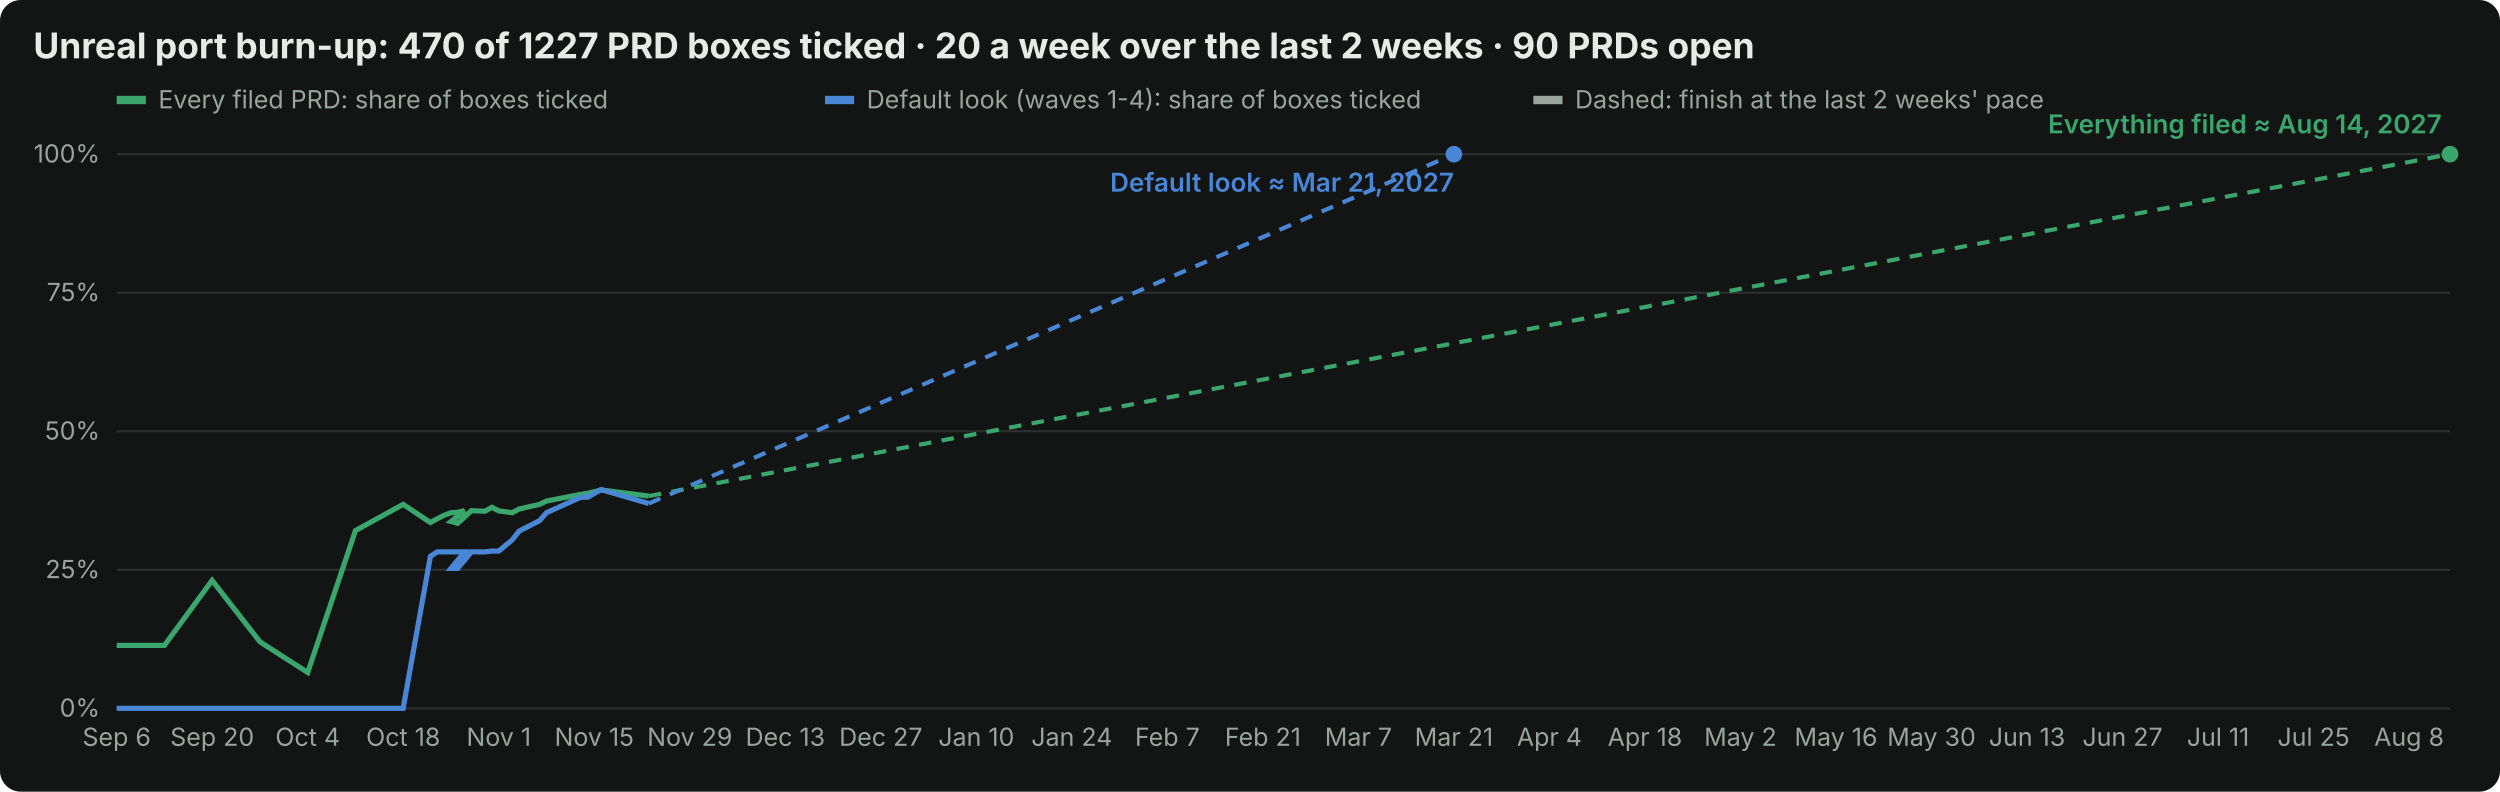
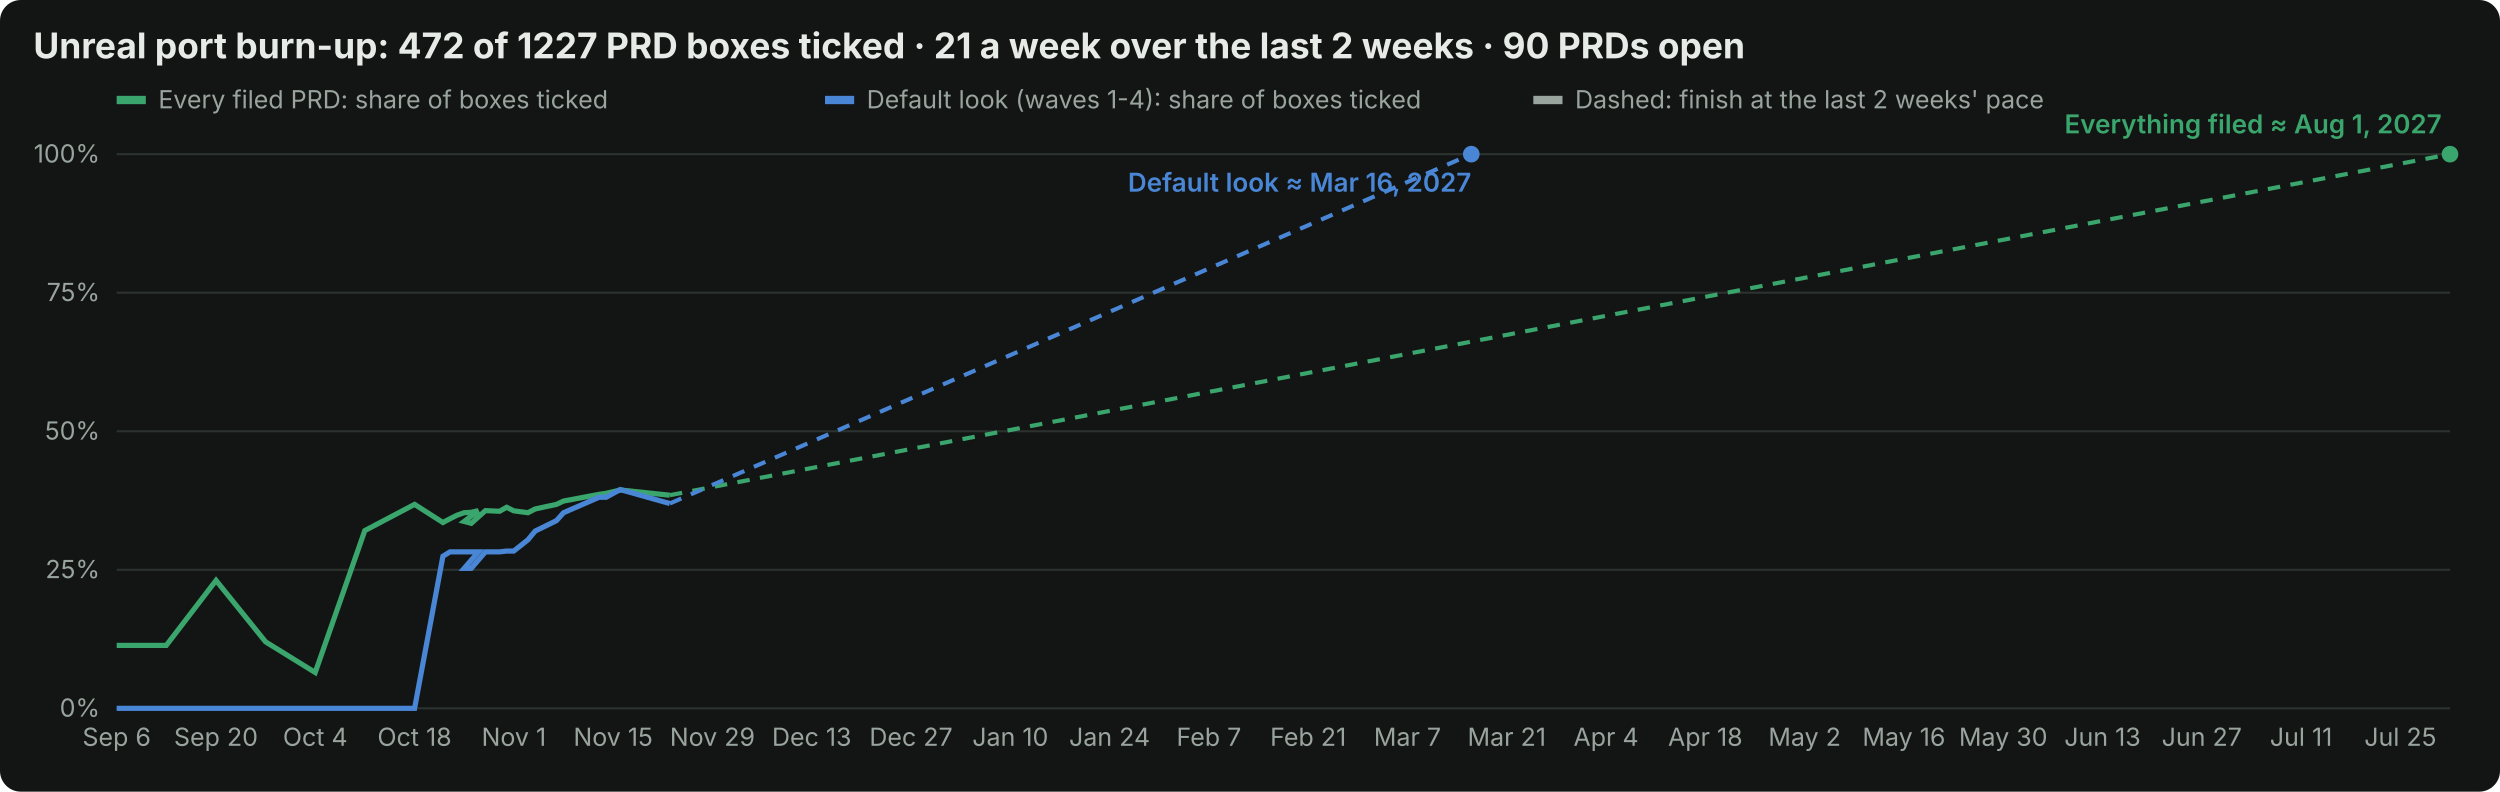
<svg xmlns="http://www.w3.org/2000/svg" viewBox="0 0 1200 380" width="1200" height="380" font-family="system-ui, -apple-system, Segoe UI, sans-serif">
  <style>.h{fill:#e7ebe8;font-size:17px;font-weight:700}.t{fill:#9aa49f;font-size:12px}.e{font-size:12.5px;font-weight:600}</style>
  <rect width="1200" height="380" rx="10" fill="#121513" />
-   <text x="16" y="28" class="h">Unreal port burn-up: 470 of 1227 PRD boxes ticked · 20 a week over the last 2 weeks · 90 PRDs open</text>
+   <text x="16" y="28" class="h">Unreal port burn-up: 472 of 1227 PRD boxes ticked · 21 a week over the last 2 weeks · 90 PRDs open</text>
  <rect x="56" y="46" width="14" height="4" fill="#3aa56c" />
  <text x="76" y="52" class="t">Every filed PRD: share of boxes ticked</text>
  <rect x="396" y="46" width="14" height="4" fill="#4a86d6" />
  <text x="416" y="52" class="t">Default look (waves 1-4): share of boxes ticked</text>
  <rect x="736" y="46" width="14" height="4" fill="#9aa49f" />
  <text x="756" y="52" class="t">Dashed: finish at the last 2 weeks' pace</text>
  <line x1="56" x2="1176" y1="340" y2="340" stroke="#2c322f" />
  <text x="48" y="344" class="t" text-anchor="end">0%</text>
  <line x1="56" x2="1176" y1="273.5" y2="273.5" stroke="#2c322f" />
  <text x="48" y="277.5" class="t" text-anchor="end">25%</text>
  <line x1="56" x2="1176" y1="207" y2="207" stroke="#2c322f" />
  <text x="48" y="211" class="t" text-anchor="end">50%</text>
  <line x1="56" x2="1176" y1="140.5" y2="140.5" stroke="#2c322f" />
  <text x="48" y="144.5" class="t" text-anchor="end">75%</text>
  <line x1="56" x2="1176" y1="74" y2="74" stroke="#2c322f" />
  <text x="48" y="78" class="t" text-anchor="end">100%</text>
  <text x="56" y="358" class="t" text-anchor="middle">Sep 6</text>
-   <text x="101.848" y="358" class="t" text-anchor="middle">Sep 20</text>
-   <text x="147.696" y="358" class="t" text-anchor="middle">Oct 4</text>
-   <text x="193.544" y="358" class="t" text-anchor="middle">Oct 18</text>
-   <text x="239.392" y="358" class="t" text-anchor="middle">Nov 1</text>
-   <text x="285.24" y="358" class="t" text-anchor="middle">Nov 15</text>
-   <text x="331.088" y="358" class="t" text-anchor="middle">Nov 29</text>
-   <text x="376.936" y="358" class="t" text-anchor="middle">Dec 13</text>
-   <text x="422.784" y="358" class="t" text-anchor="middle">Dec 27</text>
-   <text x="468.632" y="358" class="t" text-anchor="middle">Jan 10</text>
-   <text x="514.48" y="358" class="t" text-anchor="middle">Jan 24</text>
-   <text x="560.327" y="358" class="t" text-anchor="middle">Feb 7</text>
-   <text x="606.175" y="358" class="t" text-anchor="middle">Feb 21</text>
-   <text x="652.023" y="358" class="t" text-anchor="middle">Mar 7</text>
-   <text x="697.871" y="358" class="t" text-anchor="middle">Mar 21</text>
-   <text x="743.719" y="358" class="t" text-anchor="middle">Apr 4</text>
-   <text x="789.567" y="358" class="t" text-anchor="middle">Apr 18</text>
-   <text x="835.415" y="358" class="t" text-anchor="middle">May 2</text>
-   <text x="881.263" y="358" class="t" text-anchor="middle">May 16</text>
-   <text x="927.111" y="358" class="t" text-anchor="middle">May 30</text>
-   <text x="972.959" y="358" class="t" text-anchor="middle">Jun 13</text>
-   <text x="1018.807" y="358" class="t" text-anchor="middle">Jun 27</text>
-   <text x="1064.655" y="358" class="t" text-anchor="middle">Jul 11</text>
-   <text x="1110.503" y="358" class="t" text-anchor="middle">Jul 25</text>
-   <text x="1156.351" y="358" class="t" text-anchor="middle">Aug 8</text>
-   <path d="M56.0,309.8L78.9,309.8L101.8,278.6L124.8,308.1L147.7,322.8L170.6,254.7L193.5,242.1L206.6,250.8L209.9,249.0L213.2,247.3L216.5,246.1L219.7,245.9L223.0,245.1L216.5,250.3L219.7,251.2L226.3,245.1L232.8,245.4L236.1,243.5L239.4,245.2L245.9,246.1L249.2,244.3L259.0,242.1L262.3,240.5L278.7,237.3L282.0,236.8L288.5,235.2L311.4,238.1" stroke="#3aa56c" stroke-width="2.5" fill="none" />
-   <path d="M56.0,340.0L78.9,340.0L101.8,340.0L124.8,340.0L147.7,340.0L170.6,340.0L193.5,340.0L206.6,267.0L209.9,264.9L213.2,264.9L216.5,264.9L219.7,264.9L223.0,264.9L216.5,272.8L219.7,272.8L226.3,264.9L232.8,264.9L236.1,264.5L239.4,264.5L245.9,259.1L249.2,254.9L259.0,249.9L262.3,246.1L278.7,238.7L282.0,238.7L288.5,235.0L311.4,241.7" stroke="#4a86d6" stroke-width="2.5" fill="none" />
-   <path d="M311.439,238.109L1176,74" stroke="#3aa56c" stroke-width="2" stroke-dasharray="6 5" fill="none" />
+   <text x="103.66" y="358" class="t" text-anchor="middle">Sep 20</text>
+   <text x="151.319" y="358" class="t" text-anchor="middle">Oct 4</text>
+   <text x="198.979" y="358" class="t" text-anchor="middle">Oct 18</text>
+   <text x="246.638" y="358" class="t" text-anchor="middle">Nov 1</text>
+   <text x="294.298" y="358" class="t" text-anchor="middle">Nov 15</text>
+   <text x="341.957" y="358" class="t" text-anchor="middle">Nov 29</text>
+   <text x="389.617" y="358" class="t" text-anchor="middle">Dec 13</text>
+   <text x="437.277" y="358" class="t" text-anchor="middle">Dec 27</text>
+   <text x="484.936" y="358" class="t" text-anchor="middle">Jan 10</text>
+   <text x="532.596" y="358" class="t" text-anchor="middle">Jan 24</text>
+   <text x="580.255" y="358" class="t" text-anchor="middle">Feb 7</text>
+   <text x="627.915" y="358" class="t" text-anchor="middle">Feb 21</text>
+   <text x="675.574" y="358" class="t" text-anchor="middle">Mar 7</text>
+   <text x="723.234" y="358" class="t" text-anchor="middle">Mar 21</text>
+   <text x="770.894" y="358" class="t" text-anchor="middle">Apr 4</text>
+   <text x="818.553" y="358" class="t" text-anchor="middle">Apr 18</text>
+   <text x="866.213" y="358" class="t" text-anchor="middle">May 2</text>
+   <text x="913.872" y="358" class="t" text-anchor="middle">May 16</text>
+   <text x="961.532" y="358" class="t" text-anchor="middle">May 30</text>
+   <text x="1009.191" y="358" class="t" text-anchor="middle">Jun 13</text>
+   <text x="1056.851" y="358" class="t" text-anchor="middle">Jun 27</text>
+   <text x="1104.511" y="358" class="t" text-anchor="middle">Jul 11</text>
+   <text x="1152.17" y="358" class="t" text-anchor="middle">Jul 25</text>
+   <path d="M56.0,309.8L79.8,309.8L103.7,278.6L127.5,308.1L151.3,322.8L175.1,254.7L199.0,242.1L212.6,250.8L216.0,249.0L219.4,247.3L222.8,246.1L226.2,245.9L229.6,245.1L222.8,250.3L226.2,251.2L233.0,245.1L239.8,245.4L243.2,243.5L246.6,245.2L253.4,246.1L256.9,244.3L267.1,242.1L270.5,240.5L287.5,237.3L290.9,236.8L297.7,235.2L321.5,237.7" stroke="#3aa56c" stroke-width="2.5" fill="none" />
+   <path d="M56.0,340.0L79.8,340.0L103.7,340.0L127.5,340.0L151.3,340.0L175.1,340.0L199.0,340.0L212.6,267.0L216.0,264.9L219.4,264.9L222.8,264.9L226.2,264.9L229.6,264.9L222.8,272.8L226.2,272.8L233.0,264.9L239.8,264.9L243.2,264.5L246.6,264.5L253.4,259.1L256.9,254.9L267.1,249.9L270.5,246.1L287.5,238.7L290.9,238.7L297.7,235.0L321.5,241.7" stroke="#4a86d6" stroke-width="2.5" fill="none" />
+   <path d="M321.532,237.676L1176,74" stroke="#3aa56c" stroke-width="2" stroke-dasharray="6 5" fill="none" />
  <circle cx="1176" cy="74" r="4" fill="#3aa56c" />
-   <text x="1172" y="64" class="e" fill="#3aa56c" text-anchor="end">Everything filed ≈ Aug 14, 2027</text>
-   <path d="M311.439,241.664L697.871,74" stroke="#4a86d6" stroke-width="2" stroke-dasharray="6 5" fill="none" />
-   <circle cx="697.871" cy="74" r="4" fill="#4a86d6" />
-   <text x="697.871" y="92" class="e" fill="#4a86d6" text-anchor="end">Default look ≈ Mar 21, 2027</text>
+   <text x="1172" y="64" class="e" fill="#3aa56c" text-anchor="end">Everything filed ≈ Aug 1, 2027</text>
+   <path d="M321.532,241.664L706.213,74" stroke="#4a86d6" stroke-width="2" stroke-dasharray="6 5" fill="none" />
+   <circle cx="706.213" cy="74" r="4" fill="#4a86d6" />
+   <text x="706.213" y="92" class="e" fill="#4a86d6" text-anchor="end">Default look ≈ Mar 16, 2027</text>
</svg>
